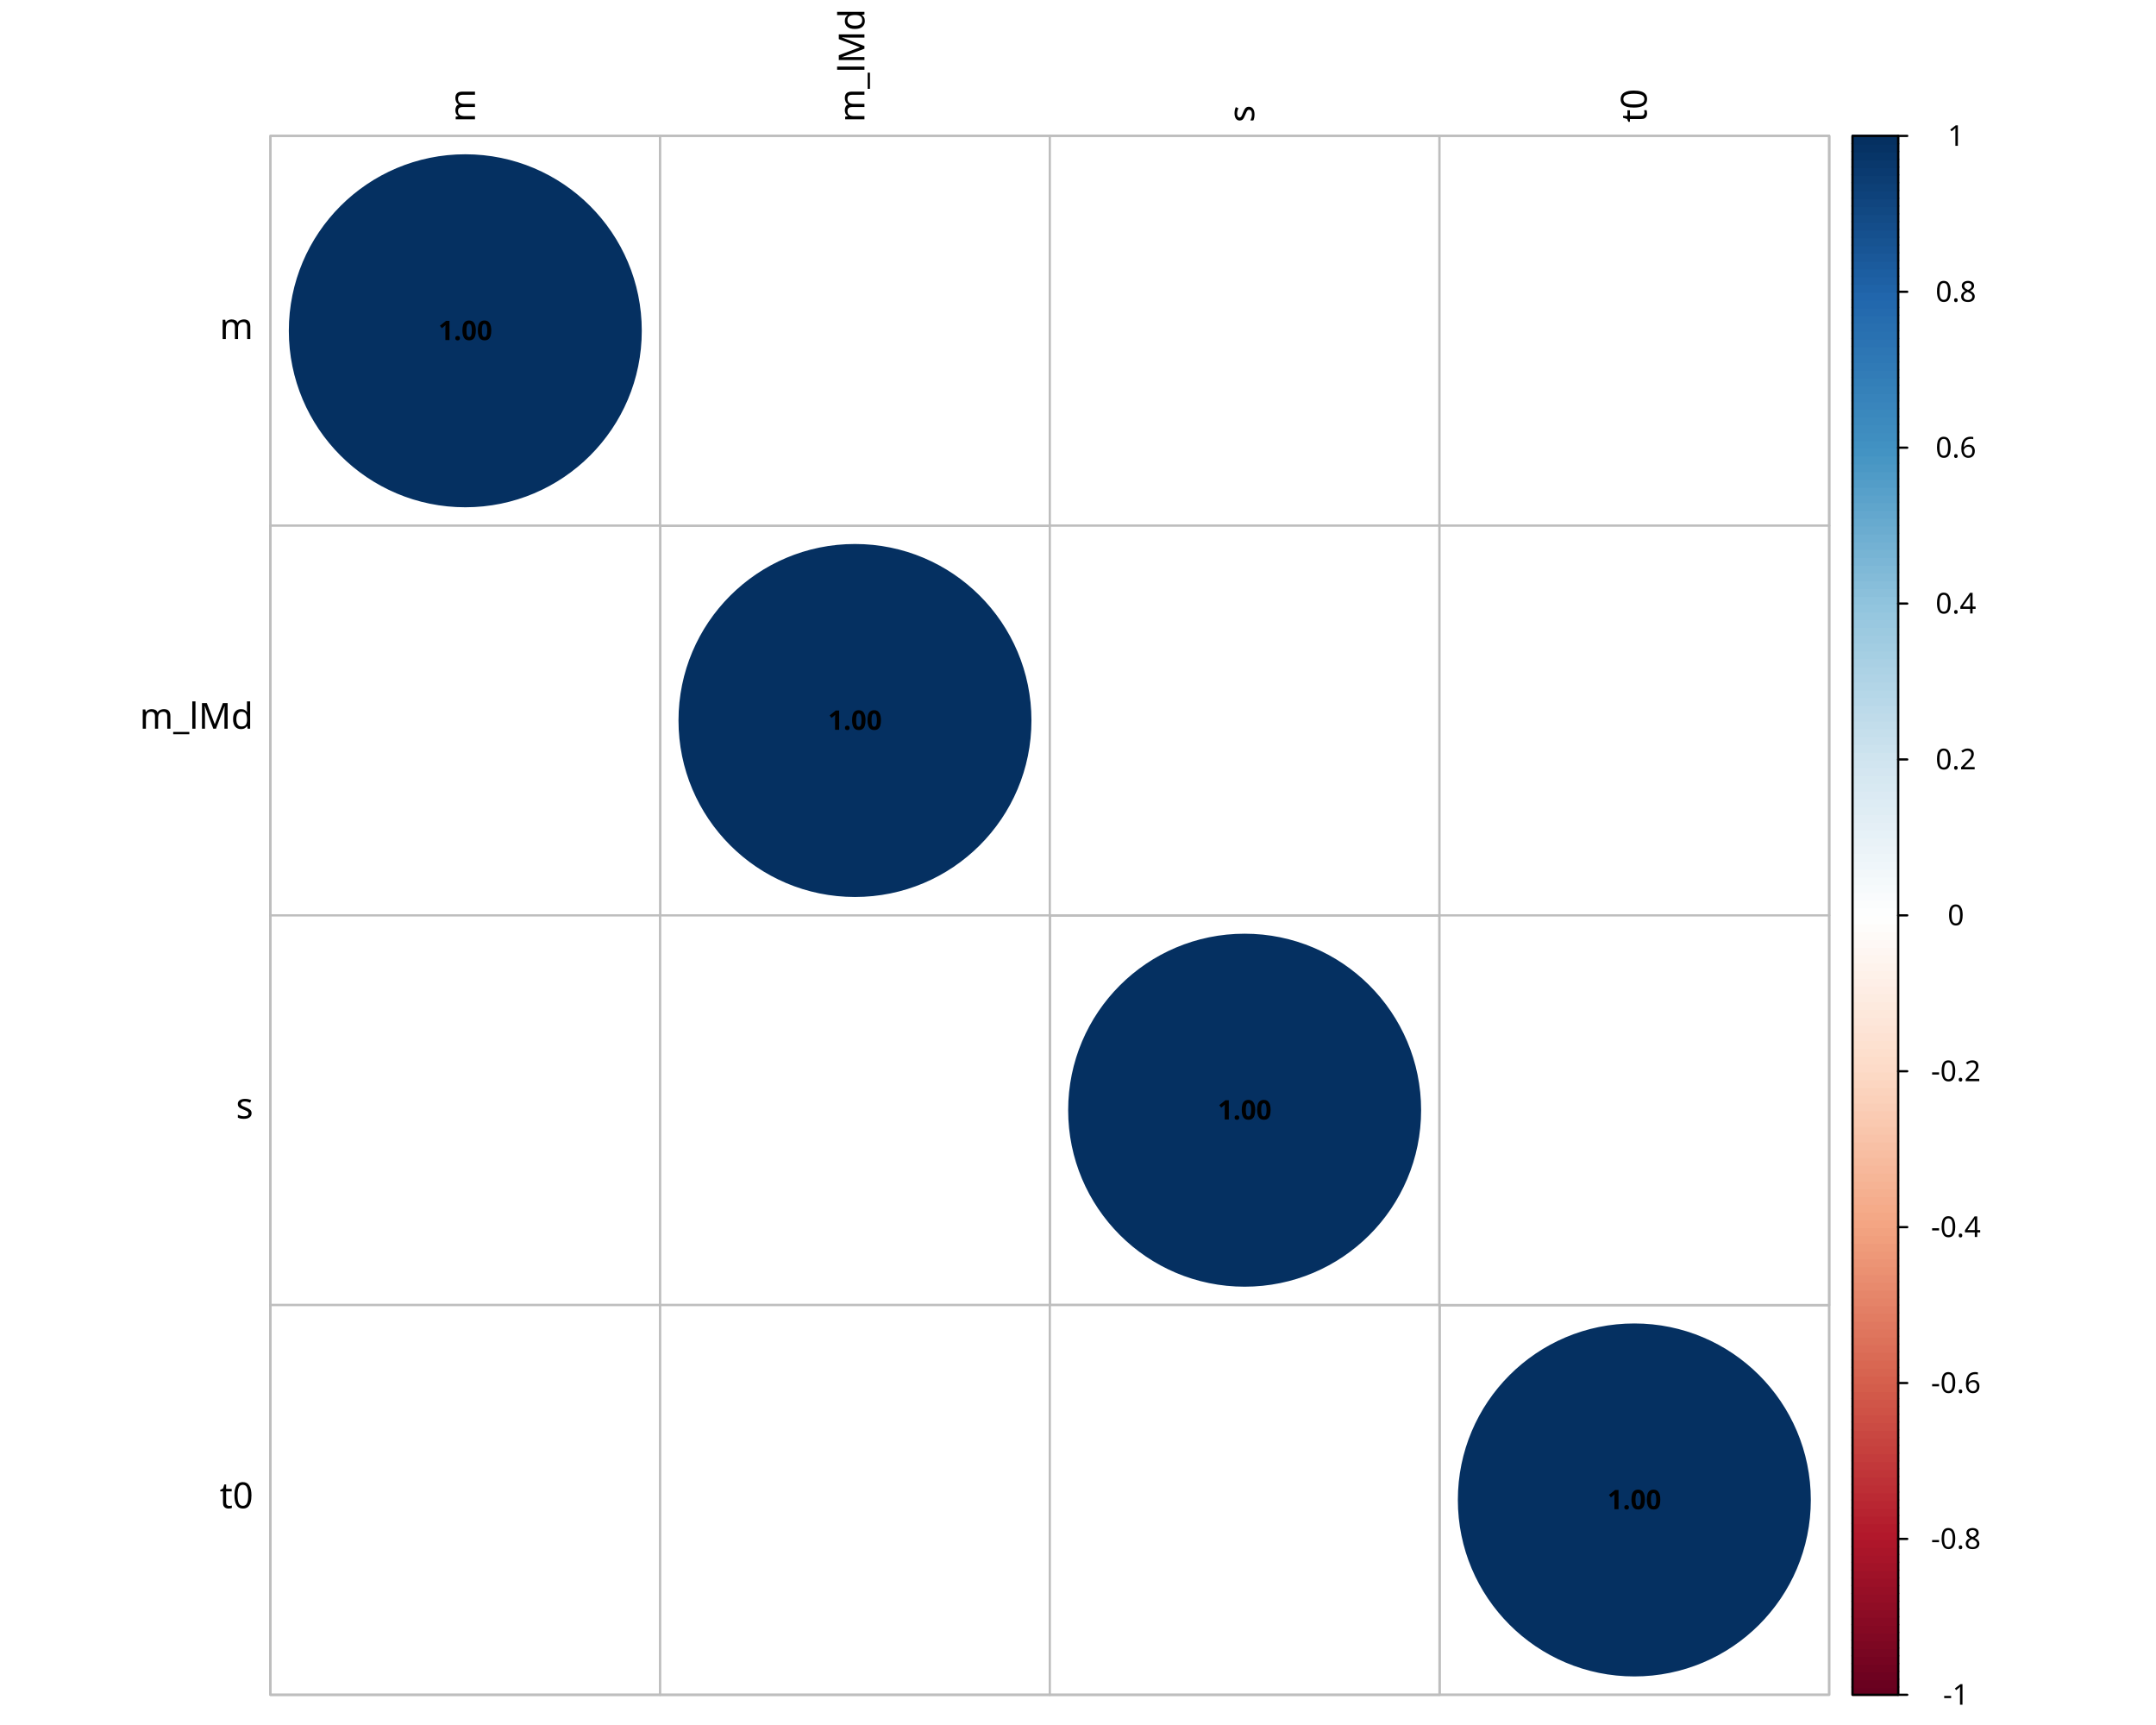
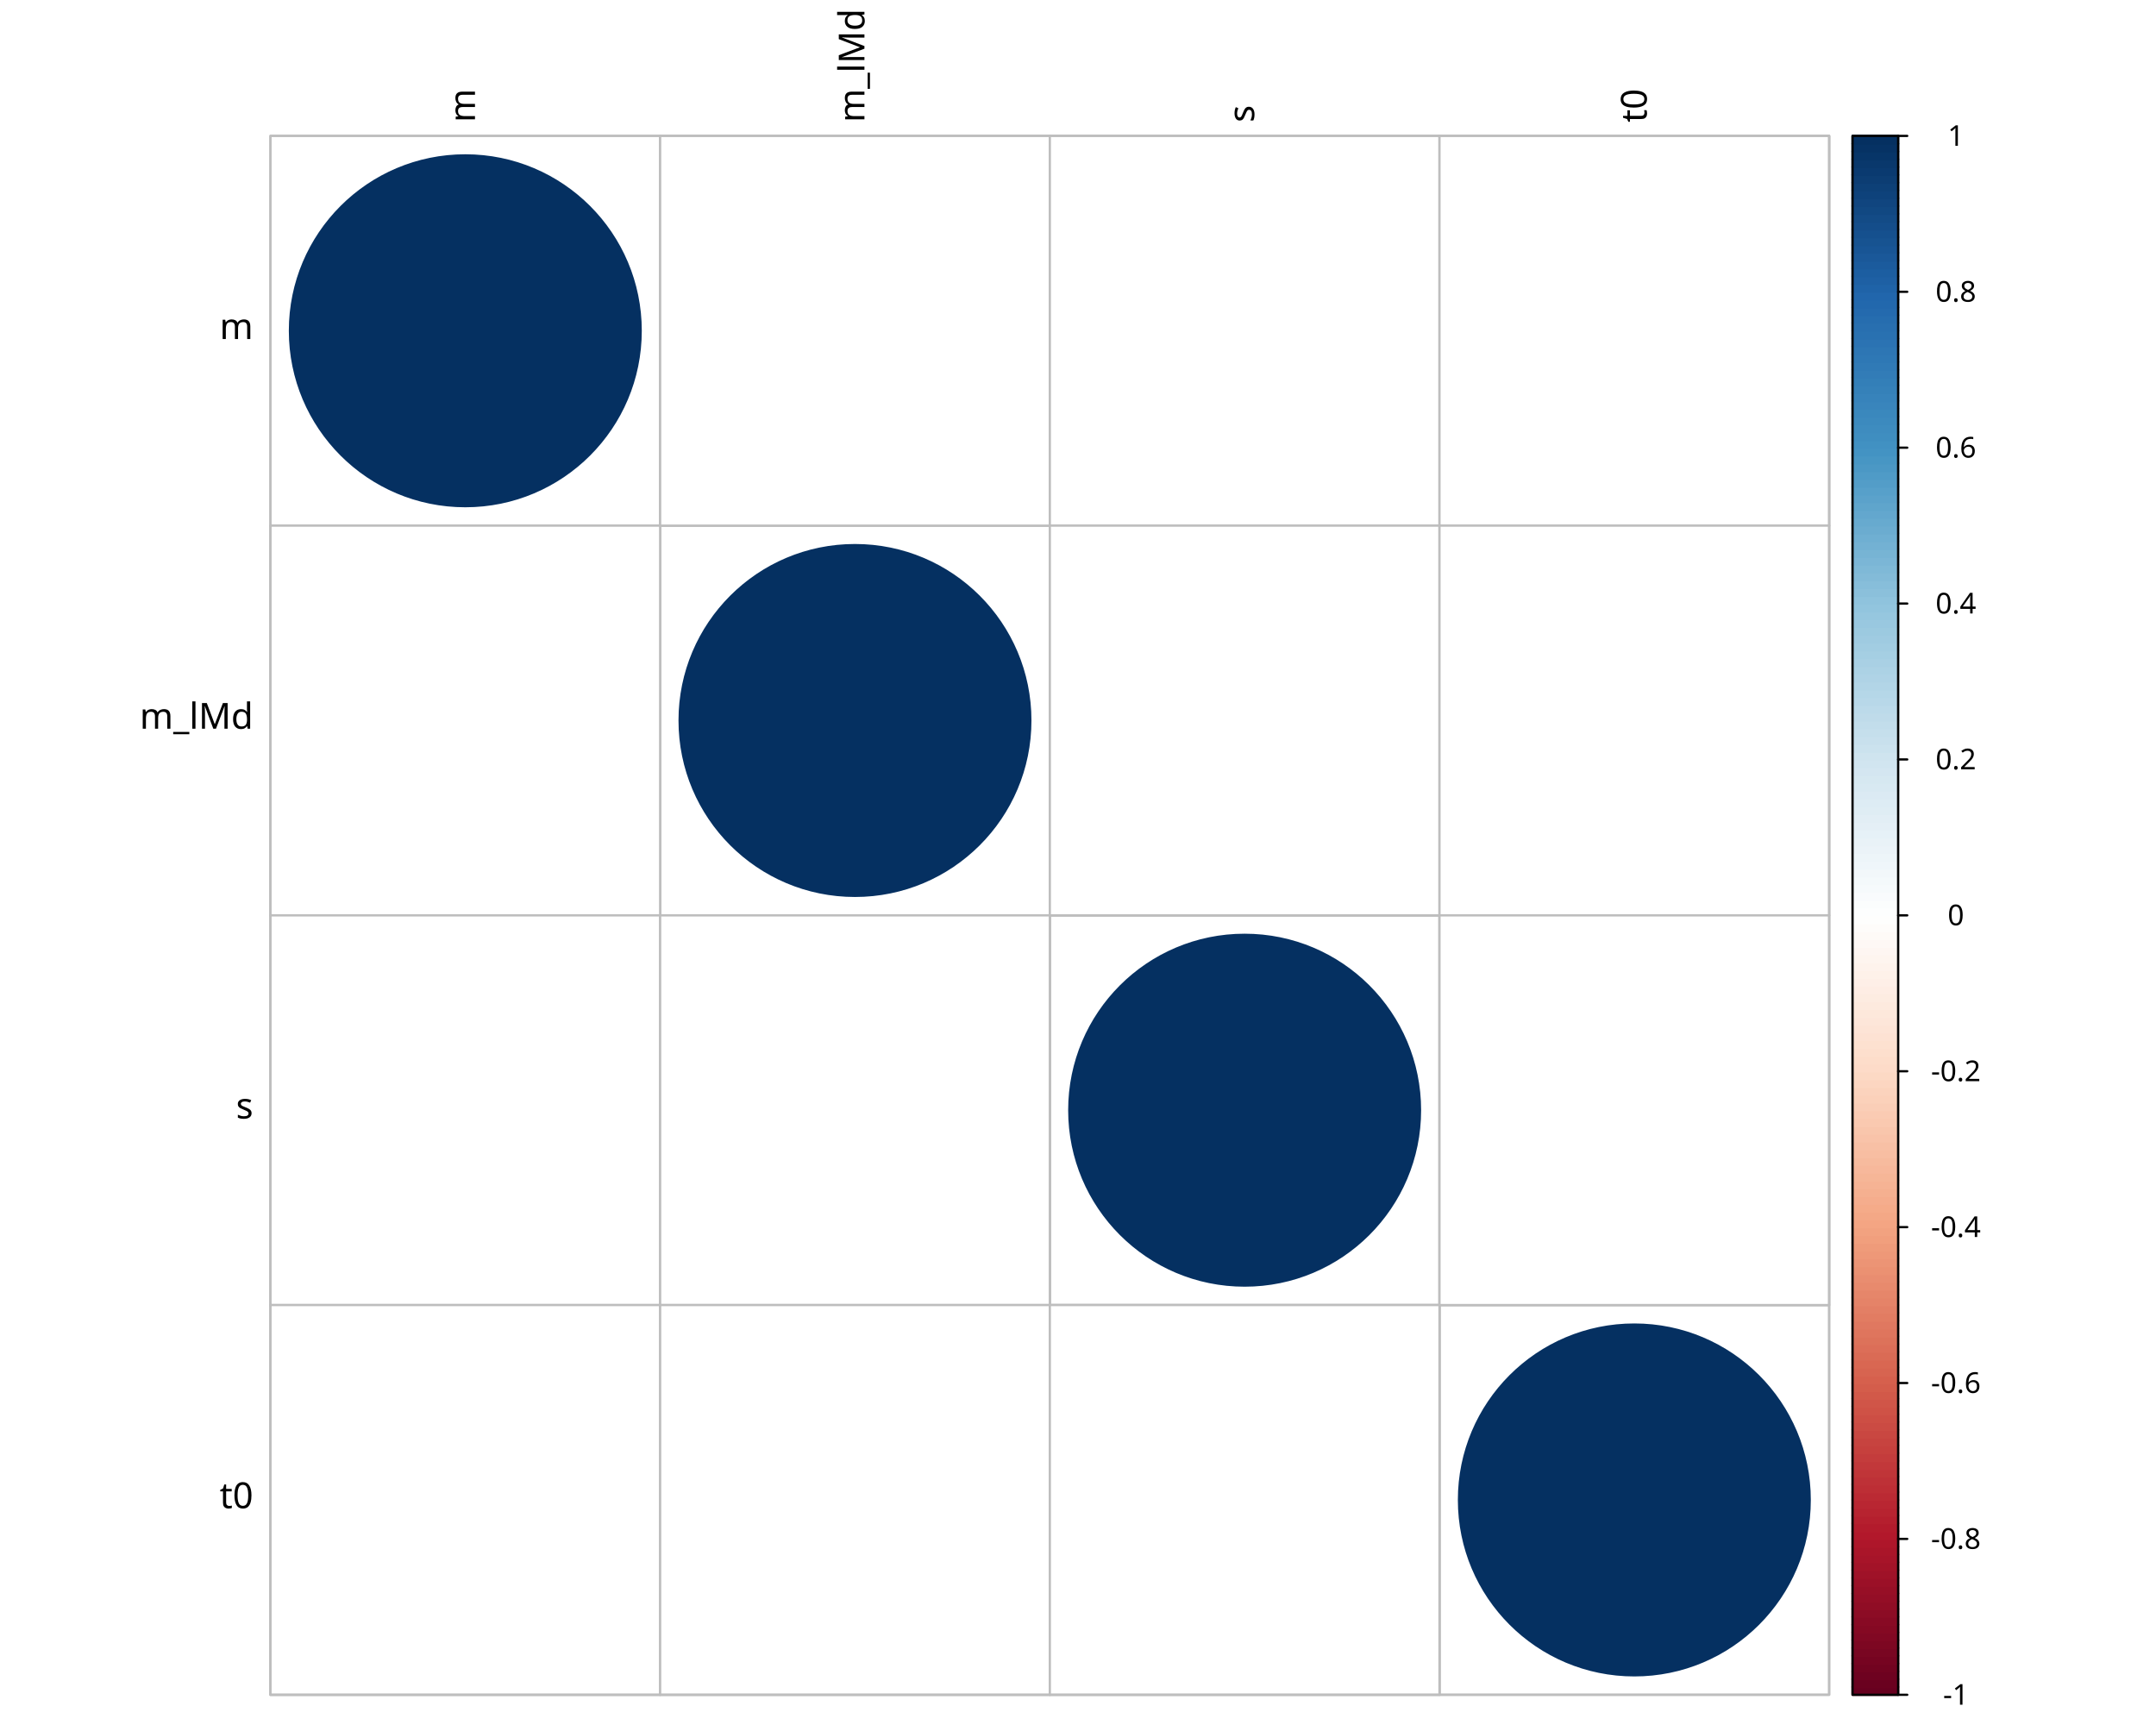
<svg xmlns="http://www.w3.org/2000/svg" class="svglite" data-engine-version="2.0" width="720.00pt" height="576.00pt" viewBox="0 0 720.00 576.00">
  <defs>
    <style type="text/css">
    .svglite line, .svglite polyline, .svglite polygon, .svglite path, .svglite rect, .svglite circle {
      fill: none;
      stroke: #000000;
      stroke-linecap: round;
      stroke-linejoin: round;
      stroke-miterlimit: 10.00;
    }
  </style>
  </defs>
  <rect width="100%" height="100%" style="stroke: none; fill: #FFFFFF;" />
  <defs>
    <clipPath id="cpMC4wMHw3MjAuMDB8MC4wMHw1NzYuMDA=">
      <rect x="0.00" y="0.00" width="720.00" height="576.00" />
    </clipPath>
  </defs>
  <g clip-path="url(#cpMC4wMHw3MjAuMDB8MC4wMHw1NzYuMDA=)">
    <rect x="90.32" y="45.38" width="130.13" height="130.13" style="stroke-width: 0.75; stroke: #FFFFFF; fill: #FFFFFF;" />
    <rect x="90.32" y="175.52" width="130.13" height="130.13" style="stroke-width: 0.75; stroke: #FFFFFF; fill: #FFFFFF;" />
    <rect x="90.32" y="305.65" width="130.13" height="130.13" style="stroke-width: 0.75; stroke: #FFFFFF; fill: #FFFFFF;" />
    <rect x="90.32" y="435.78" width="130.13" height="130.13" style="stroke-width: 0.75; stroke: #FFFFFF; fill: #FFFFFF;" />
    <rect x="220.46" y="45.38" width="130.13" height="130.13" style="stroke-width: 0.75; stroke: #FFFFFF; fill: #FFFFFF;" />
    <rect x="220.46" y="175.52" width="130.13" height="130.13" style="stroke-width: 0.75; stroke: #FFFFFF; fill: #FFFFFF;" />
    <rect x="220.46" y="305.65" width="130.13" height="130.13" style="stroke-width: 0.75; stroke: #FFFFFF; fill: #FFFFFF;" />
    <rect x="220.46" y="435.78" width="130.13" height="130.13" style="stroke-width: 0.75; stroke: #FFFFFF; fill: #FFFFFF;" />
    <rect x="350.59" y="45.38" width="130.13" height="130.13" style="stroke-width: 0.75; stroke: #FFFFFF; fill: #FFFFFF;" />
    <rect x="350.59" y="175.52" width="130.13" height="130.13" style="stroke-width: 0.75; stroke: #FFFFFF; fill: #FFFFFF;" />
    <rect x="350.59" y="305.65" width="130.13" height="130.13" style="stroke-width: 0.75; stroke: #FFFFFF; fill: #FFFFFF;" />
    <rect x="350.59" y="435.78" width="130.13" height="130.13" style="stroke-width: 0.75; stroke: #FFFFFF; fill: #FFFFFF;" />
    <rect x="480.72" y="45.38" width="130.13" height="130.13" style="stroke-width: 0.75; stroke: #FFFFFF; fill: #FFFFFF;" />
    <rect x="480.72" y="175.52" width="130.13" height="130.13" style="stroke-width: 0.75; stroke: #FFFFFF; fill: #FFFFFF;" />
    <rect x="480.72" y="305.65" width="130.13" height="130.13" style="stroke-width: 0.75; stroke: #FFFFFF; fill: #FFFFFF;" />
    <rect x="480.72" y="435.78" width="130.13" height="130.13" style="stroke-width: 0.75; stroke: #FFFFFF; fill: #FFFFFF;" />
    <circle cx="155.39" cy="110.45" r="58.56" style="stroke-width: 0.75; stroke: #053061; fill: #053061;" />
    <circle cx="155.39" cy="240.58" r="1.00" style="stroke-width: 0.75; stroke: #FDFEFE; fill: #FDFEFE;" />
    <circle cx="155.39" cy="370.71" r="1.00" style="stroke-width: 0.75; stroke: #FDFEFE; fill: #FDFEFE;" />
    <circle cx="155.39" cy="500.85" r="1.00" style="stroke-width: 0.75; stroke: #FDFEFE; fill: #FDFEFE;" />
    <circle cx="285.52" cy="110.45" r="1.00" style="stroke-width: 0.75; stroke: #FDFEFE; fill: #FDFEFE;" />
    <circle cx="285.52" cy="240.58" r="58.56" style="stroke-width: 0.75; stroke: #053061; fill: #053061;" />
    <circle cx="285.52" cy="370.71" r="1.00" style="stroke-width: 0.75; stroke: #FDFEFE; fill: #FDFEFE;" />
    <circle cx="285.52" cy="500.85" r="1.00" style="stroke-width: 0.75; stroke: #FDFEFE; fill: #FDFEFE;" />
    <circle cx="415.65" cy="110.45" r="1.00" style="stroke-width: 0.75; stroke: #FDFEFE; fill: #FDFEFE;" />
    <circle cx="415.65" cy="240.58" r="1.00" style="stroke-width: 0.75; stroke: #FDFEFE; fill: #FDFEFE;" />
    <circle cx="415.65" cy="370.71" r="58.56" style="stroke-width: 0.75; stroke: #053061; fill: #053061;" />
    <circle cx="415.65" cy="500.85" r="1.00" style="stroke-width: 0.75; stroke: #FDFEFE; fill: #FDFEFE;" />
    <circle cx="545.79" cy="110.45" r="1.00" style="stroke-width: 0.75; stroke: #FDFEFE; fill: #FDFEFE;" />
    <circle cx="545.79" cy="240.58" r="1.00" style="stroke-width: 0.75; stroke: #FDFEFE; fill: #FDFEFE;" />
    <circle cx="545.79" cy="370.71" r="1.00" style="stroke-width: 0.75; stroke: #FDFEFE; fill: #FDFEFE;" />
    <circle cx="545.79" cy="500.85" r="58.56" style="stroke-width: 0.75; stroke: #053061; fill: #053061;" />
    <rect x="90.32" y="45.38" width="130.13" height="130.13" style="stroke-width: 0.75; stroke: #BEBEBE;" />
    <rect x="90.32" y="175.52" width="130.13" height="130.13" style="stroke-width: 0.75; stroke: #BEBEBE;" />
    <rect x="90.32" y="305.65" width="130.13" height="130.13" style="stroke-width: 0.75; stroke: #BEBEBE;" />
    <rect x="90.32" y="435.78" width="130.13" height="130.13" style="stroke-width: 0.75; stroke: #BEBEBE;" />
    <rect x="220.46" y="45.38" width="130.13" height="130.13" style="stroke-width: 0.75; stroke: #BEBEBE;" />
    <rect x="220.46" y="175.52" width="130.13" height="130.13" style="stroke-width: 0.75; stroke: #BEBEBE;" />
    <rect x="220.46" y="305.65" width="130.13" height="130.13" style="stroke-width: 0.75; stroke: #BEBEBE;" />
    <rect x="220.46" y="435.78" width="130.13" height="130.13" style="stroke-width: 0.75; stroke: #BEBEBE;" />
    <rect x="350.59" y="45.38" width="130.13" height="130.13" style="stroke-width: 0.75; stroke: #BEBEBE;" />
    <rect x="350.59" y="175.52" width="130.13" height="130.13" style="stroke-width: 0.75; stroke: #BEBEBE;" />
    <rect x="350.59" y="305.65" width="130.13" height="130.13" style="stroke-width: 0.75; stroke: #BEBEBE;" />
    <rect x="350.59" y="435.78" width="130.13" height="130.13" style="stroke-width: 0.75; stroke: #BEBEBE;" />
    <rect x="480.72" y="45.38" width="130.13" height="130.13" style="stroke-width: 0.75; stroke: #BEBEBE;" />
    <rect x="480.72" y="175.52" width="130.13" height="130.13" style="stroke-width: 0.75; stroke: #BEBEBE;" />
    <rect x="480.72" y="305.65" width="130.13" height="130.13" style="stroke-width: 0.75; stroke: #BEBEBE;" />
    <rect x="480.72" y="435.78" width="130.13" height="130.13" style="stroke-width: 0.75; stroke: #BEBEBE;" />
-     <text x="155.39" y="113.55" text-anchor="middle" style="font-size: 9.00px; font-weight: bold; font-family: sans;" textLength="17.52px" lengthAdjust="spacingAndGlyphs">1.00</text>
-     <text x="155.39" y="243.68" text-anchor="middle" style="font-size: 9.00px; font-weight: bold; font-family: sans;" textLength="17.52px" lengthAdjust="spacingAndGlyphs">0.00</text>
-     <text x="155.39" y="373.81" text-anchor="middle" style="font-size: 9.00px; font-weight: bold; font-family: sans;" textLength="17.52px" lengthAdjust="spacingAndGlyphs">0.00</text>
-     <text x="155.39" y="503.95" text-anchor="middle" style="font-size: 9.00px; font-weight: bold; font-family: sans;" textLength="17.52px" lengthAdjust="spacingAndGlyphs">0.00</text>
-     <text x="285.52" y="113.55" text-anchor="middle" style="font-size: 9.00px; font-weight: bold; font-family: sans;" textLength="17.52px" lengthAdjust="spacingAndGlyphs">0.00</text>
-     <text x="285.52" y="243.68" text-anchor="middle" style="font-size: 9.00px; font-weight: bold; font-family: sans;" textLength="17.52px" lengthAdjust="spacingAndGlyphs">1.00</text>
-     <text x="285.52" y="373.81" text-anchor="middle" style="font-size: 9.00px; font-weight: bold; font-family: sans;" textLength="17.52px" lengthAdjust="spacingAndGlyphs">0.00</text>
-     <text x="285.52" y="503.95" text-anchor="middle" style="font-size: 9.00px; font-weight: bold; font-family: sans;" textLength="17.52px" lengthAdjust="spacingAndGlyphs">0.00</text>
-     <text x="415.65" y="113.55" text-anchor="middle" style="font-size: 9.00px; font-weight: bold; font-family: sans;" textLength="17.52px" lengthAdjust="spacingAndGlyphs">0.00</text>
-     <text x="415.65" y="243.68" text-anchor="middle" style="font-size: 9.00px; font-weight: bold; font-family: sans;" textLength="17.52px" lengthAdjust="spacingAndGlyphs">0.00</text>
-     <text x="415.65" y="373.81" text-anchor="middle" style="font-size: 9.00px; font-weight: bold; font-family: sans;" textLength="17.52px" lengthAdjust="spacingAndGlyphs">1.00</text>
-     <text x="415.65" y="503.95" text-anchor="middle" style="font-size: 9.00px; font-weight: bold; font-family: sans;" textLength="17.52px" lengthAdjust="spacingAndGlyphs">0.00</text>
-     <text x="545.79" y="113.55" text-anchor="middle" style="font-size: 9.00px; font-weight: bold; font-family: sans;" textLength="17.52px" lengthAdjust="spacingAndGlyphs">0.00</text>
-     <text x="545.79" y="243.68" text-anchor="middle" style="font-size: 9.00px; font-weight: bold; font-family: sans;" textLength="17.52px" lengthAdjust="spacingAndGlyphs">0.00</text>
-     <text x="545.79" y="373.81" text-anchor="middle" style="font-size: 9.00px; font-weight: bold; font-family: sans;" textLength="17.52px" lengthAdjust="spacingAndGlyphs">0.00</text>
-     <text x="545.79" y="503.95" text-anchor="middle" style="font-size: 9.00px; font-weight: bold; font-family: sans;" textLength="17.52px" lengthAdjust="spacingAndGlyphs">1.00</text>
    <rect x="90.32" y="175.52" width="130.13" height="130.13" style="stroke-width: 0.75; stroke: #BEBEBE; fill: #FFFFFF;" />
    <rect x="90.32" y="305.65" width="130.13" height="130.13" style="stroke-width: 0.75; stroke: #BEBEBE; fill: #FFFFFF;" />
    <rect x="90.32" y="435.78" width="130.13" height="130.13" style="stroke-width: 0.75; stroke: #BEBEBE; fill: #FFFFFF;" />
    <rect x="220.46" y="45.38" width="130.13" height="130.13" style="stroke-width: 0.75; stroke: #BEBEBE; fill: #FFFFFF;" />
    <rect x="220.46" y="305.65" width="130.13" height="130.13" style="stroke-width: 0.75; stroke: #BEBEBE; fill: #FFFFFF;" />
    <rect x="220.46" y="435.78" width="130.13" height="130.13" style="stroke-width: 0.75; stroke: #BEBEBE; fill: #FFFFFF;" />
    <rect x="350.59" y="45.38" width="130.13" height="130.13" style="stroke-width: 0.75; stroke: #BEBEBE; fill: #FFFFFF;" />
    <rect x="350.59" y="175.52" width="130.13" height="130.13" style="stroke-width: 0.75; stroke: #BEBEBE; fill: #FFFFFF;" />
    <rect x="350.59" y="435.78" width="130.13" height="130.13" style="stroke-width: 0.75; stroke: #BEBEBE; fill: #FFFFFF;" />
    <rect x="480.72" y="45.38" width="130.13" height="130.13" style="stroke-width: 0.75; stroke: #BEBEBE; fill: #FFFFFF;" />
    <rect x="480.72" y="175.52" width="130.13" height="130.13" style="stroke-width: 0.75; stroke: #BEBEBE; fill: #FFFFFF;" />
    <rect x="480.72" y="305.65" width="130.13" height="130.13" style="stroke-width: 0.75; stroke: #BEBEBE; fill: #FFFFFF;" />
    <rect x="618.66" y="563.31" width="15.23" height="2.60" style="stroke-width: 0.75; stroke: #67001F; fill: #67001F;" />
    <rect x="618.66" y="560.71" width="15.23" height="2.60" style="stroke-width: 0.75; stroke: #6A011F; fill: #6A011F;" />
    <rect x="618.66" y="558.11" width="15.23" height="2.60" style="stroke-width: 0.75; stroke: #6E0220; fill: #6E0220;" />
    <rect x="618.66" y="555.50" width="15.23" height="2.60" style="stroke-width: 0.75; stroke: #720320; fill: #720320;" />
    <rect x="618.66" y="552.90" width="15.23" height="2.60" style="stroke-width: 0.75; stroke: #760421; fill: #760421;" />
    <rect x="618.66" y="550.30" width="15.23" height="2.60" style="stroke-width: 0.75; stroke: #790622; fill: #790622;" />
    <rect x="618.66" y="547.69" width="15.23" height="2.60" style="stroke-width: 0.75; stroke: #7D0722; fill: #7D0722;" />
    <rect x="618.66" y="545.09" width="15.23" height="2.60" style="stroke-width: 0.75; stroke: #810823; fill: #810823;" />
    <rect x="618.66" y="542.49" width="15.23" height="2.60" style="stroke-width: 0.75; stroke: #850923; fill: #850923;" />
    <rect x="618.66" y="539.89" width="15.23" height="2.60" style="stroke-width: 0.75; stroke: #880A24; fill: #880A24;" />
    <rect x="618.66" y="537.28" width="15.23" height="2.60" style="stroke-width: 0.75; stroke: #8C0C25; fill: #8C0C25;" />
    <rect x="618.66" y="534.68" width="15.23" height="2.60" style="stroke-width: 0.75; stroke: #900D25; fill: #900D25;" />
    <rect x="618.66" y="532.08" width="15.23" height="2.60" style="stroke-width: 0.75; stroke: #940E26; fill: #940E26;" />
    <rect x="618.66" y="529.48" width="15.23" height="2.60" style="stroke-width: 0.75; stroke: #970F26; fill: #970F26;" />
    <rect x="618.66" y="526.87" width="15.23" height="2.60" style="stroke-width: 0.75; stroke: #9B1027; fill: #9B1027;" />
    <rect x="618.66" y="524.27" width="15.23" height="2.60" style="stroke-width: 0.75; stroke: #9F1228; fill: #9F1228;" />
    <rect x="618.66" y="521.67" width="15.23" height="2.60" style="stroke-width: 0.75; stroke: #A31328; fill: #A31328;" />
    <rect x="618.66" y="519.07" width="15.23" height="2.60" style="stroke-width: 0.75; stroke: #A71429; fill: #A71429;" />
    <rect x="618.66" y="516.46" width="15.23" height="2.60" style="stroke-width: 0.75; stroke: #AA1529; fill: #AA1529;" />
    <rect x="618.66" y="513.86" width="15.23" height="2.60" style="stroke-width: 0.75; stroke: #AE162A; fill: #AE162A;" />
    <rect x="618.66" y="511.26" width="15.23" height="2.60" style="stroke-width: 0.75; stroke: #B2182B; fill: #B2182B;" />
    <rect x="618.66" y="508.65" width="15.23" height="2.60" style="stroke-width: 0.75; stroke: #B31B2C; fill: #B31B2C;" />
    <rect x="618.66" y="506.05" width="15.23" height="2.60" style="stroke-width: 0.75; stroke: #B51F2E; fill: #B51F2E;" />
    <rect x="618.66" y="503.45" width="15.23" height="2.60" style="stroke-width: 0.75; stroke: #B72330; fill: #B72330;" />
    <rect x="618.66" y="500.85" width="15.23" height="2.60" style="stroke-width: 0.75; stroke: #B92632; fill: #B92632;" />
    <rect x="618.66" y="498.24" width="15.23" height="2.60" style="stroke-width: 0.75; stroke: #BB2A33; fill: #BB2A33;" />
    <rect x="618.66" y="495.64" width="15.23" height="2.60" style="stroke-width: 0.75; stroke: #BD2E35; fill: #BD2E35;" />
    <rect x="618.66" y="493.04" width="15.23" height="2.60" style="stroke-width: 0.75; stroke: #BE3137; fill: #BE3137;" />
    <rect x="618.66" y="490.44" width="15.23" height="2.60" style="stroke-width: 0.75; stroke: #C03538; fill: #C03538;" />
    <rect x="618.66" y="487.83" width="15.23" height="2.60" style="stroke-width: 0.75; stroke: #C2383A; fill: #C2383A;" />
    <rect x="618.66" y="485.23" width="15.23" height="2.60" style="stroke-width: 0.75; stroke: #C43C3C; fill: #C43C3C;" />
    <rect x="618.66" y="482.63" width="15.23" height="2.60" style="stroke-width: 0.75; stroke: #C6403D; fill: #C6403D;" />
    <rect x="618.66" y="480.03" width="15.23" height="2.60" style="stroke-width: 0.75; stroke: #C7433F; fill: #C7433F;" />
    <rect x="618.66" y="477.42" width="15.23" height="2.60" style="stroke-width: 0.75; stroke: #C94741; fill: #C94741;" />
    <rect x="618.66" y="474.82" width="15.23" height="2.60" style="stroke-width: 0.75; stroke: #CB4B43; fill: #CB4B43;" />
    <rect x="618.66" y="472.22" width="15.23" height="2.60" style="stroke-width: 0.75; stroke: #CD4E44; fill: #CD4E44;" />
    <rect x="618.66" y="469.61" width="15.23" height="2.60" style="stroke-width: 0.75; stroke: #CF5246; fill: #CF5246;" />
    <rect x="618.66" y="467.01" width="15.23" height="2.60" style="stroke-width: 0.75; stroke: #D05548; fill: #D05548;" />
    <rect x="618.66" y="464.41" width="15.23" height="2.60" style="stroke-width: 0.75; stroke: #D25949; fill: #D25949;" />
    <rect x="618.66" y="461.81" width="15.23" height="2.60" style="stroke-width: 0.75; stroke: #D45D4B; fill: #D45D4B;" />
    <rect x="618.66" y="459.20" width="15.23" height="2.60" style="stroke-width: 0.75; stroke: #D6604D; fill: #D6604D;" />
    <rect x="618.66" y="456.60" width="15.23" height="2.60" style="stroke-width: 0.75; stroke: #D76450; fill: #D76450;" />
    <rect x="618.66" y="454.00" width="15.23" height="2.60" style="stroke-width: 0.75; stroke: #D96752; fill: #D96752;" />
    <rect x="618.66" y="451.40" width="15.23" height="2.60" style="stroke-width: 0.75; stroke: #DA6B55; fill: #DA6B55;" />
    <rect x="618.66" y="448.79" width="15.23" height="2.60" style="stroke-width: 0.75; stroke: #DC6E58; fill: #DC6E58;" />
    <rect x="618.66" y="446.19" width="15.23" height="2.60" style="stroke-width: 0.75; stroke: #DD725A; fill: #DD725A;" />
    <rect x="618.66" y="443.59" width="15.23" height="2.60" style="stroke-width: 0.75; stroke: #DF755D; fill: #DF755D;" />
    <rect x="618.66" y="440.99" width="15.23" height="2.60" style="stroke-width: 0.75; stroke: #E07860; fill: #E07860;" />
    <rect x="618.66" y="438.38" width="15.23" height="2.60" style="stroke-width: 0.75; stroke: #E27C62; fill: #E27C62;" />
    <rect x="618.66" y="435.78" width="15.23" height="2.60" style="stroke-width: 0.75; stroke: #E37F65; fill: #E37F65;" />
    <rect x="618.66" y="433.18" width="15.23" height="2.60" style="stroke-width: 0.75; stroke: #E58368; fill: #E58368;" />
    <rect x="618.66" y="430.58" width="15.23" height="2.60" style="stroke-width: 0.75; stroke: #E6866A; fill: #E6866A;" />
    <rect x="618.66" y="427.97" width="15.23" height="2.60" style="stroke-width: 0.75; stroke: #E88A6D; fill: #E88A6D;" />
    <rect x="618.66" y="425.37" width="15.23" height="2.60" style="stroke-width: 0.75; stroke: #E98D70; fill: #E98D70;" />
    <rect x="618.66" y="422.77" width="15.23" height="2.60" style="stroke-width: 0.75; stroke: #EB9172; fill: #EB9172;" />
    <rect x="618.66" y="420.16" width="15.23" height="2.60" style="stroke-width: 0.75; stroke: #EC9475; fill: #EC9475;" />
    <rect x="618.66" y="417.56" width="15.23" height="2.60" style="stroke-width: 0.75; stroke: #EE9878; fill: #EE9878;" />
    <rect x="618.66" y="414.96" width="15.23" height="2.60" style="stroke-width: 0.75; stroke: #EF9B7A; fill: #EF9B7A;" />
    <rect x="618.66" y="412.36" width="15.23" height="2.60" style="stroke-width: 0.75; stroke: #F19F7D; fill: #F19F7D;" />
    <rect x="618.66" y="409.75" width="15.23" height="2.60" style="stroke-width: 0.75; stroke: #F2A280; fill: #F2A280;" />
    <rect x="618.66" y="407.15" width="15.23" height="2.60" style="stroke-width: 0.75; stroke: #F4A583; fill: #F4A583;" />
    <rect x="618.66" y="404.55" width="15.23" height="2.60" style="stroke-width: 0.75; stroke: #F4A886; fill: #F4A886;" />
    <rect x="618.66" y="401.95" width="15.23" height="2.60" style="stroke-width: 0.75; stroke: #F5AB89; fill: #F5AB89;" />
    <rect x="618.66" y="399.34" width="15.23" height="2.60" style="stroke-width: 0.75; stroke: #F5AD8D; fill: #F5AD8D;" />
    <rect x="618.66" y="396.74" width="15.23" height="2.60" style="stroke-width: 0.75; stroke: #F5B090; fill: #F5B090;" />
    <rect x="618.66" y="394.14" width="15.23" height="2.60" style="stroke-width: 0.75; stroke: #F6B394; fill: #F6B394;" />
    <rect x="618.66" y="391.54" width="15.23" height="2.60" style="stroke-width: 0.75; stroke: #F6B697; fill: #F6B697;" />
    <rect x="618.66" y="388.93" width="15.23" height="2.60" style="stroke-width: 0.75; stroke: #F7B89B; fill: #F7B89B;" />
    <rect x="618.66" y="386.33" width="15.23" height="2.60" style="stroke-width: 0.75; stroke: #F7BB9E; fill: #F7BB9E;" />
    <rect x="618.66" y="383.73" width="15.23" height="2.60" style="stroke-width: 0.75; stroke: #F8BEA2; fill: #F8BEA2;" />
    <rect x="618.66" y="381.12" width="15.23" height="2.60" style="stroke-width: 0.75; stroke: #F8C0A5; fill: #F8C0A5;" />
    <rect x="618.66" y="378.52" width="15.23" height="2.60" style="stroke-width: 0.75; stroke: #F9C3A9; fill: #F9C3A9;" />
    <rect x="618.66" y="375.92" width="15.23" height="2.60" style="stroke-width: 0.75; stroke: #F9C6AC; fill: #F9C6AC;" />
    <rect x="618.66" y="373.32" width="15.23" height="2.60" style="stroke-width: 0.75; stroke: #FAC9B0; fill: #FAC9B0;" />
    <rect x="618.66" y="370.71" width="15.23" height="2.60" style="stroke-width: 0.75; stroke: #FACBB3; fill: #FACBB3;" />
    <rect x="618.66" y="368.11" width="15.23" height="2.60" style="stroke-width: 0.75; stroke: #FACEB7; fill: #FACEB7;" />
    <rect x="618.66" y="365.51" width="15.23" height="2.60" style="stroke-width: 0.75; stroke: #FBD1BA; fill: #FBD1BA;" />
    <rect x="618.66" y="362.91" width="15.23" height="2.60" style="stroke-width: 0.75; stroke: #FBD3BD; fill: #FBD3BD;" />
    <rect x="618.66" y="360.30" width="15.23" height="2.60" style="stroke-width: 0.75; stroke: #FCD6C1; fill: #FCD6C1;" />
    <rect x="618.66" y="357.70" width="15.23" height="2.60" style="stroke-width: 0.75; stroke: #FCD9C4; fill: #FCD9C4;" />
    <rect x="618.66" y="355.10" width="15.23" height="2.60" style="stroke-width: 0.75; stroke: #FDDBC8; fill: #FDDBC8;" />
    <rect x="618.66" y="352.50" width="15.23" height="2.60" style="stroke-width: 0.75; stroke: #FDDDCA; fill: #FDDDCA;" />
    <rect x="618.66" y="349.89" width="15.23" height="2.60" style="stroke-width: 0.75; stroke: #FDDFCD; fill: #FDDFCD;" />
    <rect x="618.66" y="347.29" width="15.23" height="2.60" style="stroke-width: 0.75; stroke: #FDE1D0; fill: #FDE1D0;" />
    <rect x="618.66" y="344.69" width="15.23" height="2.60" style="stroke-width: 0.75; stroke: #FDE2D3; fill: #FDE2D3;" />
    <rect x="618.66" y="342.09" width="15.23" height="2.60" style="stroke-width: 0.75; stroke: #FDE4D6; fill: #FDE4D6;" />
    <rect x="618.66" y="339.48" width="15.23" height="2.60" style="stroke-width: 0.75; stroke: #FDE6D9; fill: #FDE6D9;" />
    <rect x="618.66" y="336.88" width="15.23" height="2.60" style="stroke-width: 0.75; stroke: #FDE8DB; fill: #FDE8DB;" />
    <rect x="618.66" y="334.28" width="15.23" height="2.60" style="stroke-width: 0.75; stroke: #FDEADE; fill: #FDEADE;" />
    <rect x="618.66" y="331.67" width="15.23" height="2.60" style="stroke-width: 0.75; stroke: #FDECE1; fill: #FDECE1;" />
    <rect x="618.66" y="329.07" width="15.23" height="2.60" style="stroke-width: 0.75; stroke: #FEEDE4; fill: #FEEDE4;" />
    <rect x="618.66" y="326.47" width="15.23" height="2.60" style="stroke-width: 0.75; stroke: #FEEFE7; fill: #FEEFE7;" />
    <rect x="618.66" y="323.87" width="15.23" height="2.60" style="stroke-width: 0.75; stroke: #FEF1E9; fill: #FEF1E9;" />
    <rect x="618.66" y="321.26" width="15.23" height="2.60" style="stroke-width: 0.75; stroke: #FEF3EC; fill: #FEF3EC;" />
    <rect x="618.66" y="318.66" width="15.23" height="2.60" style="stroke-width: 0.75; stroke: #FEF5EF; fill: #FEF5EF;" />
    <rect x="618.66" y="316.06" width="15.23" height="2.60" style="stroke-width: 0.75; stroke: #FEF6F2; fill: #FEF6F2;" />
    <rect x="618.66" y="313.46" width="15.23" height="2.60" style="stroke-width: 0.75; stroke: #FEF8F5; fill: #FEF8F5;" />
    <rect x="618.66" y="310.85" width="15.23" height="2.60" style="stroke-width: 0.75; stroke: #FEFAF7; fill: #FEFAF7;" />
    <rect x="618.66" y="308.25" width="15.23" height="2.60" style="stroke-width: 0.75; stroke: #FEFCFA; fill: #FEFCFA;" />
    <rect x="618.66" y="305.65" width="15.23" height="2.60" style="stroke-width: 0.75; stroke: #FEFEFD; fill: #FEFEFD;" />
    <rect x="618.66" y="303.05" width="15.23" height="2.60" style="stroke-width: 0.75; stroke: #FDFEFE; fill: #FDFEFE;" />
    <rect x="618.66" y="300.44" width="15.23" height="2.60" style="stroke-width: 0.75; stroke: #FBFDFD; fill: #FBFDFD;" />
    <rect x="618.66" y="297.84" width="15.23" height="2.60" style="stroke-width: 0.75; stroke: #F9FBFD; fill: #F9FBFD;" />
    <rect x="618.66" y="295.24" width="15.23" height="2.60" style="stroke-width: 0.75; stroke: #F6FAFC; fill: #F6FAFC;" />
    <rect x="618.66" y="292.63" width="15.23" height="2.60" style="stroke-width: 0.75; stroke: #F4F9FB; fill: #F4F9FB;" />
    <rect x="618.66" y="290.03" width="15.23" height="2.60" style="stroke-width: 0.75; stroke: #F2F7FA; fill: #F2F7FA;" />
    <rect x="618.66" y="287.43" width="15.23" height="2.60" style="stroke-width: 0.75; stroke: #EFF6FA; fill: #EFF6FA;" />
    <rect x="618.66" y="284.83" width="15.23" height="2.60" style="stroke-width: 0.75; stroke: #EDF5F9; fill: #EDF5F9;" />
    <rect x="618.66" y="282.22" width="15.23" height="2.60" style="stroke-width: 0.75; stroke: #EBF3F8; fill: #EBF3F8;" />
    <rect x="618.66" y="279.62" width="15.23" height="2.60" style="stroke-width: 0.75; stroke: #E9F2F7; fill: #E9F2F7;" />
    <rect x="618.66" y="277.02" width="15.23" height="2.60" style="stroke-width: 0.75; stroke: #E6F1F7; fill: #E6F1F7;" />
    <rect x="618.66" y="274.42" width="15.23" height="2.60" style="stroke-width: 0.75; stroke: #E4EFF6; fill: #E4EFF6;" />
    <rect x="618.66" y="271.81" width="15.23" height="2.60" style="stroke-width: 0.75; stroke: #E2EEF5; fill: #E2EEF5;" />
    <rect x="618.66" y="269.21" width="15.23" height="2.60" style="stroke-width: 0.75; stroke: #DFEDF4; fill: #DFEDF4;" />
    <rect x="618.66" y="266.61" width="15.23" height="2.60" style="stroke-width: 0.75; stroke: #DDECF4; fill: #DDECF4;" />
    <rect x="618.66" y="264.01" width="15.23" height="2.60" style="stroke-width: 0.75; stroke: #DBEAF3; fill: #DBEAF3;" />
    <rect x="618.66" y="261.40" width="15.23" height="2.60" style="stroke-width: 0.75; stroke: #D8E9F2; fill: #D8E9F2;" />
    <rect x="618.66" y="258.80" width="15.23" height="2.60" style="stroke-width: 0.75; stroke: #D6E8F1; fill: #D6E8F1;" />
    <rect x="618.66" y="256.20" width="15.23" height="2.60" style="stroke-width: 0.75; stroke: #D4E6F1; fill: #D4E6F1;" />
    <rect x="618.66" y="253.59" width="15.23" height="2.60" style="stroke-width: 0.75; stroke: #D1E5F0; fill: #D1E5F0;" />
    <rect x="618.66" y="250.99" width="15.23" height="2.60" style="stroke-width: 0.75; stroke: #CFE4EF; fill: #CFE4EF;" />
    <rect x="618.66" y="248.39" width="15.23" height="2.60" style="stroke-width: 0.75; stroke: #CBE2EE; fill: #CBE2EE;" />
    <rect x="618.66" y="245.79" width="15.23" height="2.60" style="stroke-width: 0.75; stroke: #C8E0ED; fill: #C8E0ED;" />
    <rect x="618.66" y="243.18" width="15.23" height="2.60" style="stroke-width: 0.75; stroke: #C5DFEC; fill: #C5DFEC;" />
    <rect x="618.66" y="240.58" width="15.23" height="2.60" style="stroke-width: 0.75; stroke: #C2DDEB; fill: #C2DDEB;" />
    <rect x="618.66" y="237.98" width="15.23" height="2.60" style="stroke-width: 0.75; stroke: #BFDBEA; fill: #BFDBEA;" />
    <rect x="618.66" y="235.38" width="15.23" height="2.60" style="stroke-width: 0.75; stroke: #BCDAEA; fill: #BCDAEA;" />
    <rect x="618.66" y="232.77" width="15.23" height="2.60" style="stroke-width: 0.75; stroke: #B8D8E9; fill: #B8D8E9;" />
    <rect x="618.66" y="230.17" width="15.23" height="2.60" style="stroke-width: 0.75; stroke: #B5D7E8; fill: #B5D7E8;" />
    <rect x="618.66" y="227.57" width="15.23" height="2.60" style="stroke-width: 0.75; stroke: #B2D5E7; fill: #B2D5E7;" />
    <rect x="618.66" y="224.97" width="15.23" height="2.60" style="stroke-width: 0.75; stroke: #AFD3E6; fill: #AFD3E6;" />
    <rect x="618.66" y="222.36" width="15.23" height="2.60" style="stroke-width: 0.75; stroke: #ACD2E5; fill: #ACD2E5;" />
    <rect x="618.66" y="219.76" width="15.23" height="2.60" style="stroke-width: 0.75; stroke: #A9D0E4; fill: #A9D0E4;" />
    <rect x="618.66" y="217.16" width="15.23" height="2.60" style="stroke-width: 0.75; stroke: #A5CFE3; fill: #A5CFE3;" />
    <rect x="618.66" y="214.56" width="15.23" height="2.60" style="stroke-width: 0.75; stroke: #A2CDE2; fill: #A2CDE2;" />
    <rect x="618.66" y="211.95" width="15.23" height="2.60" style="stroke-width: 0.75; stroke: #9FCBE1; fill: #9FCBE1;" />
    <rect x="618.66" y="209.35" width="15.23" height="2.60" style="stroke-width: 0.75; stroke: #9CCAE0; fill: #9CCAE0;" />
    <rect x="618.66" y="206.75" width="15.23" height="2.60" style="stroke-width: 0.75; stroke: #99C8E0; fill: #99C8E0;" />
    <rect x="618.66" y="204.14" width="15.23" height="2.60" style="stroke-width: 0.75; stroke: #96C7DF; fill: #96C7DF;" />
    <rect x="618.66" y="201.54" width="15.23" height="2.60" style="stroke-width: 0.75; stroke: #92C5DE; fill: #92C5DE;" />
    <rect x="618.66" y="198.94" width="15.23" height="2.60" style="stroke-width: 0.75; stroke: #8FC3DD; fill: #8FC3DD;" />
    <rect x="618.66" y="196.34" width="15.23" height="2.60" style="stroke-width: 0.75; stroke: #8BC0DB; fill: #8BC0DB;" />
    <rect x="618.66" y="193.73" width="15.23" height="2.60" style="stroke-width: 0.75; stroke: #87BEDA; fill: #87BEDA;" />
    <rect x="618.66" y="191.13" width="15.23" height="2.60" style="stroke-width: 0.75; stroke: #83BBD8; fill: #83BBD8;" />
    <rect x="618.66" y="188.53" width="15.23" height="2.60" style="stroke-width: 0.75; stroke: #7FB9D7; fill: #7FB9D7;" />
    <rect x="618.66" y="185.93" width="15.23" height="2.60" style="stroke-width: 0.75; stroke: #7BB6D6; fill: #7BB6D6;" />
    <rect x="618.66" y="183.32" width="15.23" height="2.60" style="stroke-width: 0.75; stroke: #77B4D4; fill: #77B4D4;" />
    <rect x="618.66" y="180.72" width="15.23" height="2.60" style="stroke-width: 0.75; stroke: #73B1D3; fill: #73B1D3;" />
    <rect x="618.66" y="178.12" width="15.23" height="2.60" style="stroke-width: 0.75; stroke: #6FAFD2; fill: #6FAFD2;" />
    <rect x="618.66" y="175.52" width="15.23" height="2.60" style="stroke-width: 0.75; stroke: #6BACD0; fill: #6BACD0;" />
    <rect x="618.66" y="172.91" width="15.23" height="2.60" style="stroke-width: 0.75; stroke: #67AACF; fill: #67AACF;" />
    <rect x="618.66" y="170.31" width="15.23" height="2.60" style="stroke-width: 0.75; stroke: #63A7CE; fill: #63A7CE;" />
    <rect x="618.66" y="167.71" width="15.23" height="2.60" style="stroke-width: 0.75; stroke: #5FA5CC; fill: #5FA5CC;" />
    <rect x="618.66" y="165.10" width="15.23" height="2.60" style="stroke-width: 0.75; stroke: #5BA2CB; fill: #5BA2CB;" />
    <rect x="618.66" y="162.50" width="15.23" height="2.60" style="stroke-width: 0.75; stroke: #57A0CA; fill: #57A0CA;" />
    <rect x="618.66" y="159.90" width="15.23" height="2.60" style="stroke-width: 0.75; stroke: #539DC8; fill: #539DC8;" />
    <rect x="618.66" y="157.30" width="15.23" height="2.60" style="stroke-width: 0.75; stroke: #4F9BC7; fill: #4F9BC7;" />
    <rect x="618.66" y="154.69" width="15.23" height="2.60" style="stroke-width: 0.75; stroke: #4B98C5; fill: #4B98C5;" />
    <rect x="618.66" y="152.09" width="15.23" height="2.60" style="stroke-width: 0.75; stroke: #4796C4; fill: #4796C4;" />
    <rect x="618.66" y="149.49" width="15.23" height="2.60" style="stroke-width: 0.75; stroke: #4393C3; fill: #4393C3;" />
    <rect x="618.66" y="146.89" width="15.23" height="2.60" style="stroke-width: 0.75; stroke: #4191C2; fill: #4191C2;" />
    <rect x="618.66" y="144.28" width="15.23" height="2.60" style="stroke-width: 0.75; stroke: #3F8EC0; fill: #3F8EC0;" />
    <rect x="618.66" y="141.68" width="15.23" height="2.60" style="stroke-width: 0.75; stroke: #3E8CBF; fill: #3E8CBF;" />
    <rect x="618.66" y="139.08" width="15.23" height="2.60" style="stroke-width: 0.75; stroke: #3C8ABE; fill: #3C8ABE;" />
    <rect x="618.66" y="136.48" width="15.23" height="2.60" style="stroke-width: 0.75; stroke: #3A88BD; fill: #3A88BD;" />
    <rect x="618.66" y="133.87" width="15.23" height="2.60" style="stroke-width: 0.75; stroke: #3985BC; fill: #3985BC;" />
    <rect x="618.66" y="131.27" width="15.23" height="2.60" style="stroke-width: 0.75; stroke: #3783BB; fill: #3783BB;" />
    <rect x="618.66" y="128.67" width="15.23" height="2.60" style="stroke-width: 0.75; stroke: #3581B9; fill: #3581B9;" />
    <rect x="618.66" y="126.06" width="15.23" height="2.60" style="stroke-width: 0.75; stroke: #337FB8; fill: #337FB8;" />
    <rect x="618.66" y="123.46" width="15.23" height="2.60" style="stroke-width: 0.75; stroke: #327CB7; fill: #327CB7;" />
    <rect x="618.66" y="120.86" width="15.23" height="2.60" style="stroke-width: 0.75; stroke: #307AB6; fill: #307AB6;" />
    <rect x="618.66" y="118.26" width="15.23" height="2.60" style="stroke-width: 0.75; stroke: #2E78B5; fill: #2E78B5;" />
    <rect x="618.66" y="115.65" width="15.23" height="2.60" style="stroke-width: 0.75; stroke: #2D76B4; fill: #2D76B4;" />
    <rect x="618.66" y="113.05" width="15.23" height="2.60" style="stroke-width: 0.75; stroke: #2B73B3; fill: #2B73B3;" />
    <rect x="618.66" y="110.45" width="15.23" height="2.60" style="stroke-width: 0.75; stroke: #2971B1; fill: #2971B1;" />
    <rect x="618.66" y="107.85" width="15.23" height="2.60" style="stroke-width: 0.75; stroke: #286FB0; fill: #286FB0;" />
    <rect x="618.66" y="105.24" width="15.23" height="2.60" style="stroke-width: 0.75; stroke: #266DAF; fill: #266DAF;" />
    <rect x="618.66" y="102.64" width="15.23" height="2.60" style="stroke-width: 0.75; stroke: #246AAE; fill: #246AAE;" />
    <rect x="618.66" y="100.04" width="15.23" height="2.60" style="stroke-width: 0.75; stroke: #2268AD; fill: #2268AD;" />
    <rect x="618.66" y="97.44" width="15.23" height="2.60" style="stroke-width: 0.75; stroke: #2166AC; fill: #2166AC;" />
    <rect x="618.66" y="94.83" width="15.23" height="2.60" style="stroke-width: 0.75; stroke: #1F63A8; fill: #1F63A8;" />
    <rect x="618.66" y="92.23" width="15.23" height="2.60" style="stroke-width: 0.75; stroke: #1E60A4; fill: #1E60A4;" />
    <rect x="618.66" y="89.63" width="15.23" height="2.60" style="stroke-width: 0.75; stroke: #1C5EA1; fill: #1C5EA1;" />
    <rect x="618.66" y="87.03" width="15.23" height="2.60" style="stroke-width: 0.75; stroke: #1B5B9D; fill: #1B5B9D;" />
    <rect x="618.66" y="84.42" width="15.23" height="2.60" style="stroke-width: 0.75; stroke: #1A5899; fill: #1A5899;" />
    <rect x="618.66" y="81.82" width="15.23" height="2.60" style="stroke-width: 0.75; stroke: #185595; fill: #185595;" />
    <rect x="618.66" y="79.22" width="15.23" height="2.60" style="stroke-width: 0.75; stroke: #175391; fill: #175391;" />
    <rect x="618.66" y="76.61" width="15.23" height="2.60" style="stroke-width: 0.75; stroke: #15508E; fill: #15508E;" />
    <rect x="618.66" y="74.01" width="15.23" height="2.60" style="stroke-width: 0.75; stroke: #144D8A; fill: #144D8A;" />
    <rect x="618.66" y="71.41" width="15.23" height="2.60" style="stroke-width: 0.75; stroke: #134B86; fill: #134B86;" />
    <rect x="618.66" y="68.81" width="15.23" height="2.60" style="stroke-width: 0.75; stroke: #114882; fill: #114882;" />
    <rect x="618.66" y="66.20" width="15.23" height="2.60" style="stroke-width: 0.75; stroke: #10457F; fill: #10457F;" />
    <rect x="618.66" y="63.60" width="15.23" height="2.60" style="stroke-width: 0.75; stroke: #0E427B; fill: #0E427B;" />
    <rect x="618.66" y="61.00" width="15.23" height="2.60" style="stroke-width: 0.75; stroke: #0D4077; fill: #0D4077;" />
    <rect x="618.66" y="58.40" width="15.23" height="2.60" style="stroke-width: 0.75; stroke: #0C3D73; fill: #0C3D73;" />
    <rect x="618.66" y="55.79" width="15.23" height="2.60" style="stroke-width: 0.75; stroke: #0A3A70; fill: #0A3A70;" />
    <rect x="618.66" y="53.19" width="15.23" height="2.60" style="stroke-width: 0.75; stroke: #09386C; fill: #09386C;" />
    <rect x="618.66" y="50.59" width="15.23" height="2.60" style="stroke-width: 0.75; stroke: #073568; fill: #073568;" />
    <rect x="618.66" y="47.99" width="15.23" height="2.60" style="stroke-width: 0.75; stroke: #063264; fill: #063264;" />
    <rect x="618.66" y="45.38" width="15.23" height="2.60" style="stroke-width: 0.75; stroke: #053061; fill: #053061;" />
    <rect x="618.66" y="45.38" width="15.23" height="520.53" style="stroke-width: 0.75;" />
    <line x1="633.89" y1="565.91" x2="636.93" y2="565.91" style="stroke-width: 0.75;" />
    <line x1="633.89" y1="513.86" x2="636.93" y2="513.86" style="stroke-width: 0.75;" />
    <line x1="633.89" y1="461.81" x2="636.93" y2="461.81" style="stroke-width: 0.75;" />
    <line x1="633.89" y1="409.75" x2="636.93" y2="409.75" style="stroke-width: 0.75;" />
    <line x1="633.89" y1="357.70" x2="636.93" y2="357.70" style="stroke-width: 0.75;" />
    <line x1="633.89" y1="305.65" x2="636.93" y2="305.65" style="stroke-width: 0.75;" />
    <line x1="633.89" y1="253.59" x2="636.93" y2="253.59" style="stroke-width: 0.75;" />
    <line x1="633.89" y1="201.54" x2="636.93" y2="201.54" style="stroke-width: 0.75;" />
    <line x1="633.89" y1="149.49" x2="636.93" y2="149.49" style="stroke-width: 0.75;" />
    <line x1="633.89" y1="97.44" x2="636.93" y2="97.44" style="stroke-width: 0.75;" />
    <line x1="633.89" y1="45.38" x2="636.93" y2="45.38" style="stroke-width: 0.75;" />
    <text x="653.17" y="569.22" text-anchor="middle" style="font-size: 9.60px; font-family: sans;" textLength="8.54px" lengthAdjust="spacingAndGlyphs">-1</text>
    <text x="653.17" y="517.17" text-anchor="middle" style="font-size: 9.60px; font-family: sans;" textLength="16.54px" lengthAdjust="spacingAndGlyphs">-0.8</text>
    <text x="653.17" y="465.11" text-anchor="middle" style="font-size: 9.60px; font-family: sans;" textLength="16.54px" lengthAdjust="spacingAndGlyphs">-0.6</text>
    <text x="653.17" y="413.06" text-anchor="middle" style="font-size: 9.60px; font-family: sans;" textLength="16.54px" lengthAdjust="spacingAndGlyphs">-0.4</text>
    <text x="653.17" y="361.01" text-anchor="middle" style="font-size: 9.60px; font-family: sans;" textLength="16.54px" lengthAdjust="spacingAndGlyphs">-0.2</text>
    <text x="653.17" y="308.95" text-anchor="middle" style="font-size: 9.60px; font-family: sans;" textLength="5.34px" lengthAdjust="spacingAndGlyphs">0</text>
    <text x="653.17" y="256.90" text-anchor="middle" style="font-size: 9.60px; font-family: sans;" textLength="13.35px" lengthAdjust="spacingAndGlyphs">0.2</text>
    <text x="653.17" y="204.85" text-anchor="middle" style="font-size: 9.60px; font-family: sans;" textLength="13.35px" lengthAdjust="spacingAndGlyphs">0.4</text>
    <text x="653.17" y="152.79" text-anchor="middle" style="font-size: 9.60px; font-family: sans;" textLength="13.35px" lengthAdjust="spacingAndGlyphs">0.6</text>
    <text x="653.17" y="100.74" text-anchor="middle" style="font-size: 9.60px; font-family: sans;" textLength="13.35px" lengthAdjust="spacingAndGlyphs">0.8</text>
    <text x="653.17" y="48.69" text-anchor="middle" style="font-size: 9.60px; font-family: sans;" textLength="5.34px" lengthAdjust="spacingAndGlyphs">1</text>
    <text transform="translate(158.62,40.85) rotate(-90)" style="font-size: 12.00px; font-family: sans;" textLength="10.00px" lengthAdjust="spacingAndGlyphs">m</text>
    <text transform="translate(288.68,40.85) rotate(-90)" style="font-size: 12.00px; font-family: sans;" textLength="36.01px" lengthAdjust="spacingAndGlyphs">m_lMd</text>
    <text transform="translate(418.82,40.85) rotate(-90)" style="font-size: 12.00px; font-family: sans;" textLength="6.00px" lengthAdjust="spacingAndGlyphs">s</text>
    <text transform="translate(549.92,40.85) rotate(-90)" style="font-size: 12.00px; font-family: sans;" textLength="10.01px" lengthAdjust="spacingAndGlyphs">t0</text>
    <text x="84.56" y="113.20" text-anchor="end" style="font-size: 12.00px; font-family: sans;" textLength="10.00px" lengthAdjust="spacingAndGlyphs">m</text>
    <text x="84.56" y="243.33" text-anchor="end" style="font-size: 12.00px; font-family: sans;" textLength="36.01px" lengthAdjust="spacingAndGlyphs">m_lMd</text>
    <text x="84.56" y="373.47" text-anchor="end" style="font-size: 12.00px; font-family: sans;" textLength="6.00px" lengthAdjust="spacingAndGlyphs">s</text>
    <text x="84.56" y="503.60" text-anchor="end" style="font-size: 12.00px; font-family: sans;" textLength="10.01px" lengthAdjust="spacingAndGlyphs">t0</text>
    <rect x="90.32" y="45.38" width="520.53" height="520.53" style="stroke-width: 0.75; stroke: #BEBEBE;" />
  </g>
</svg>
